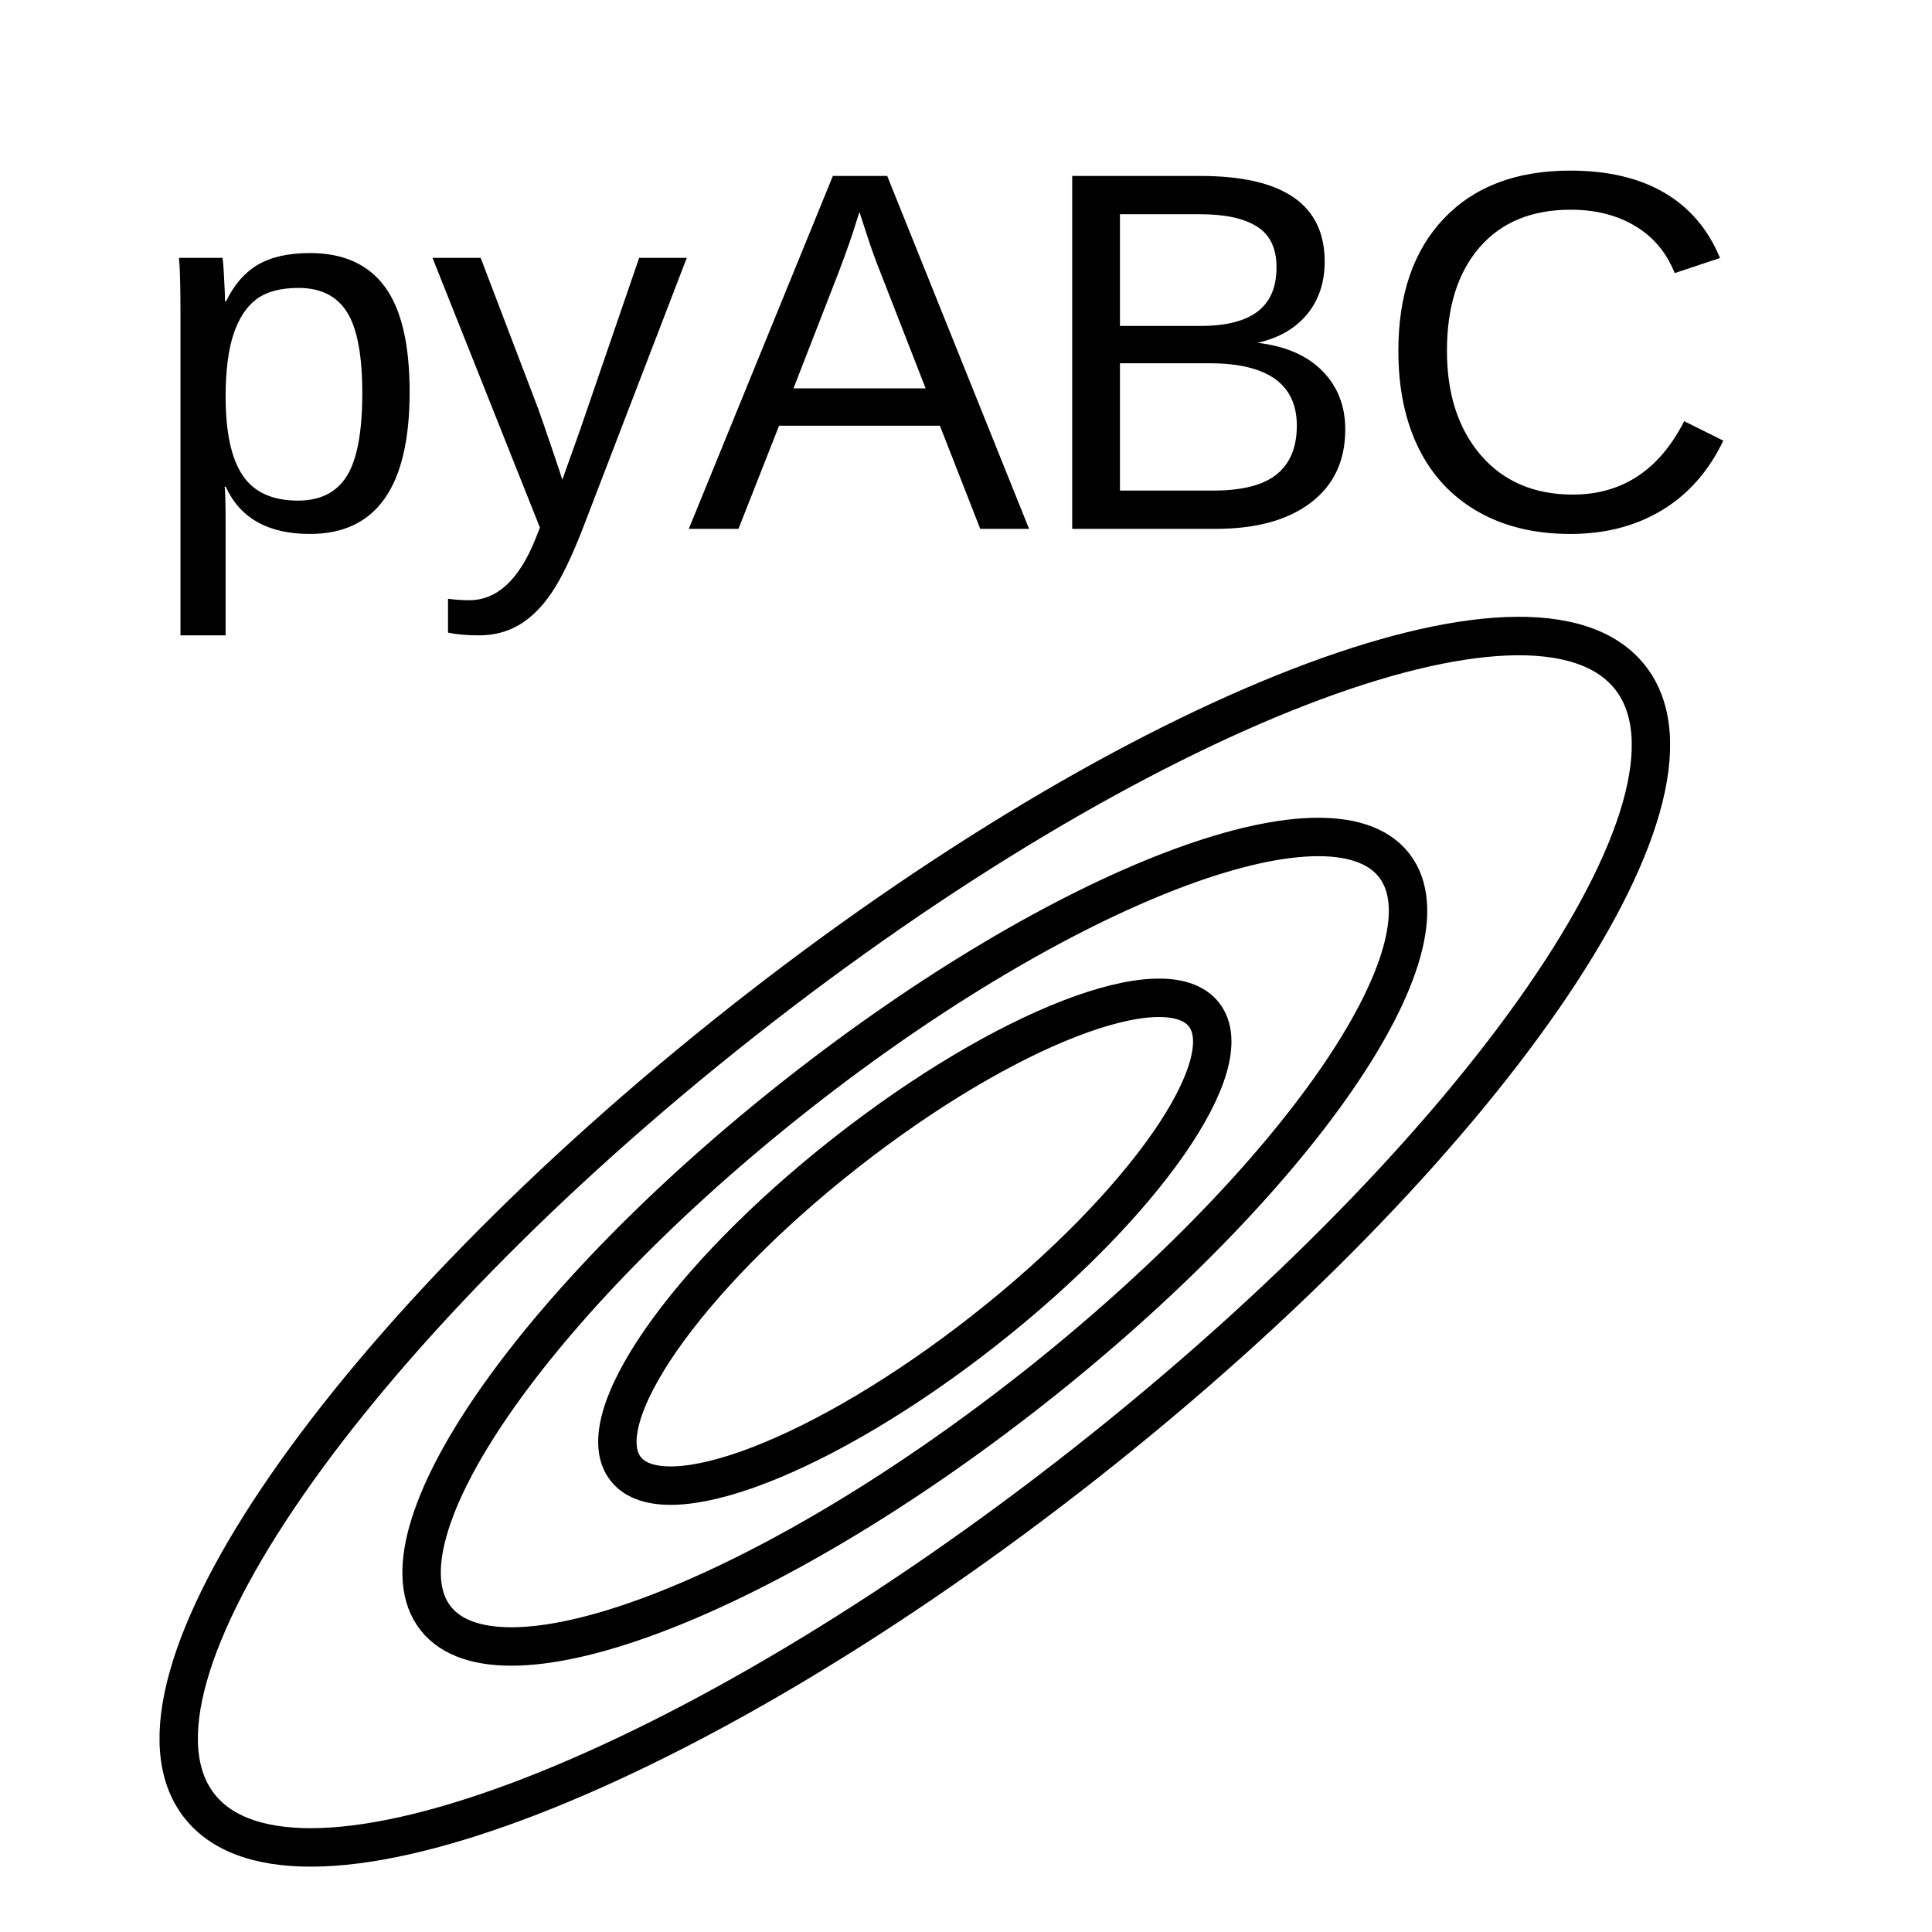
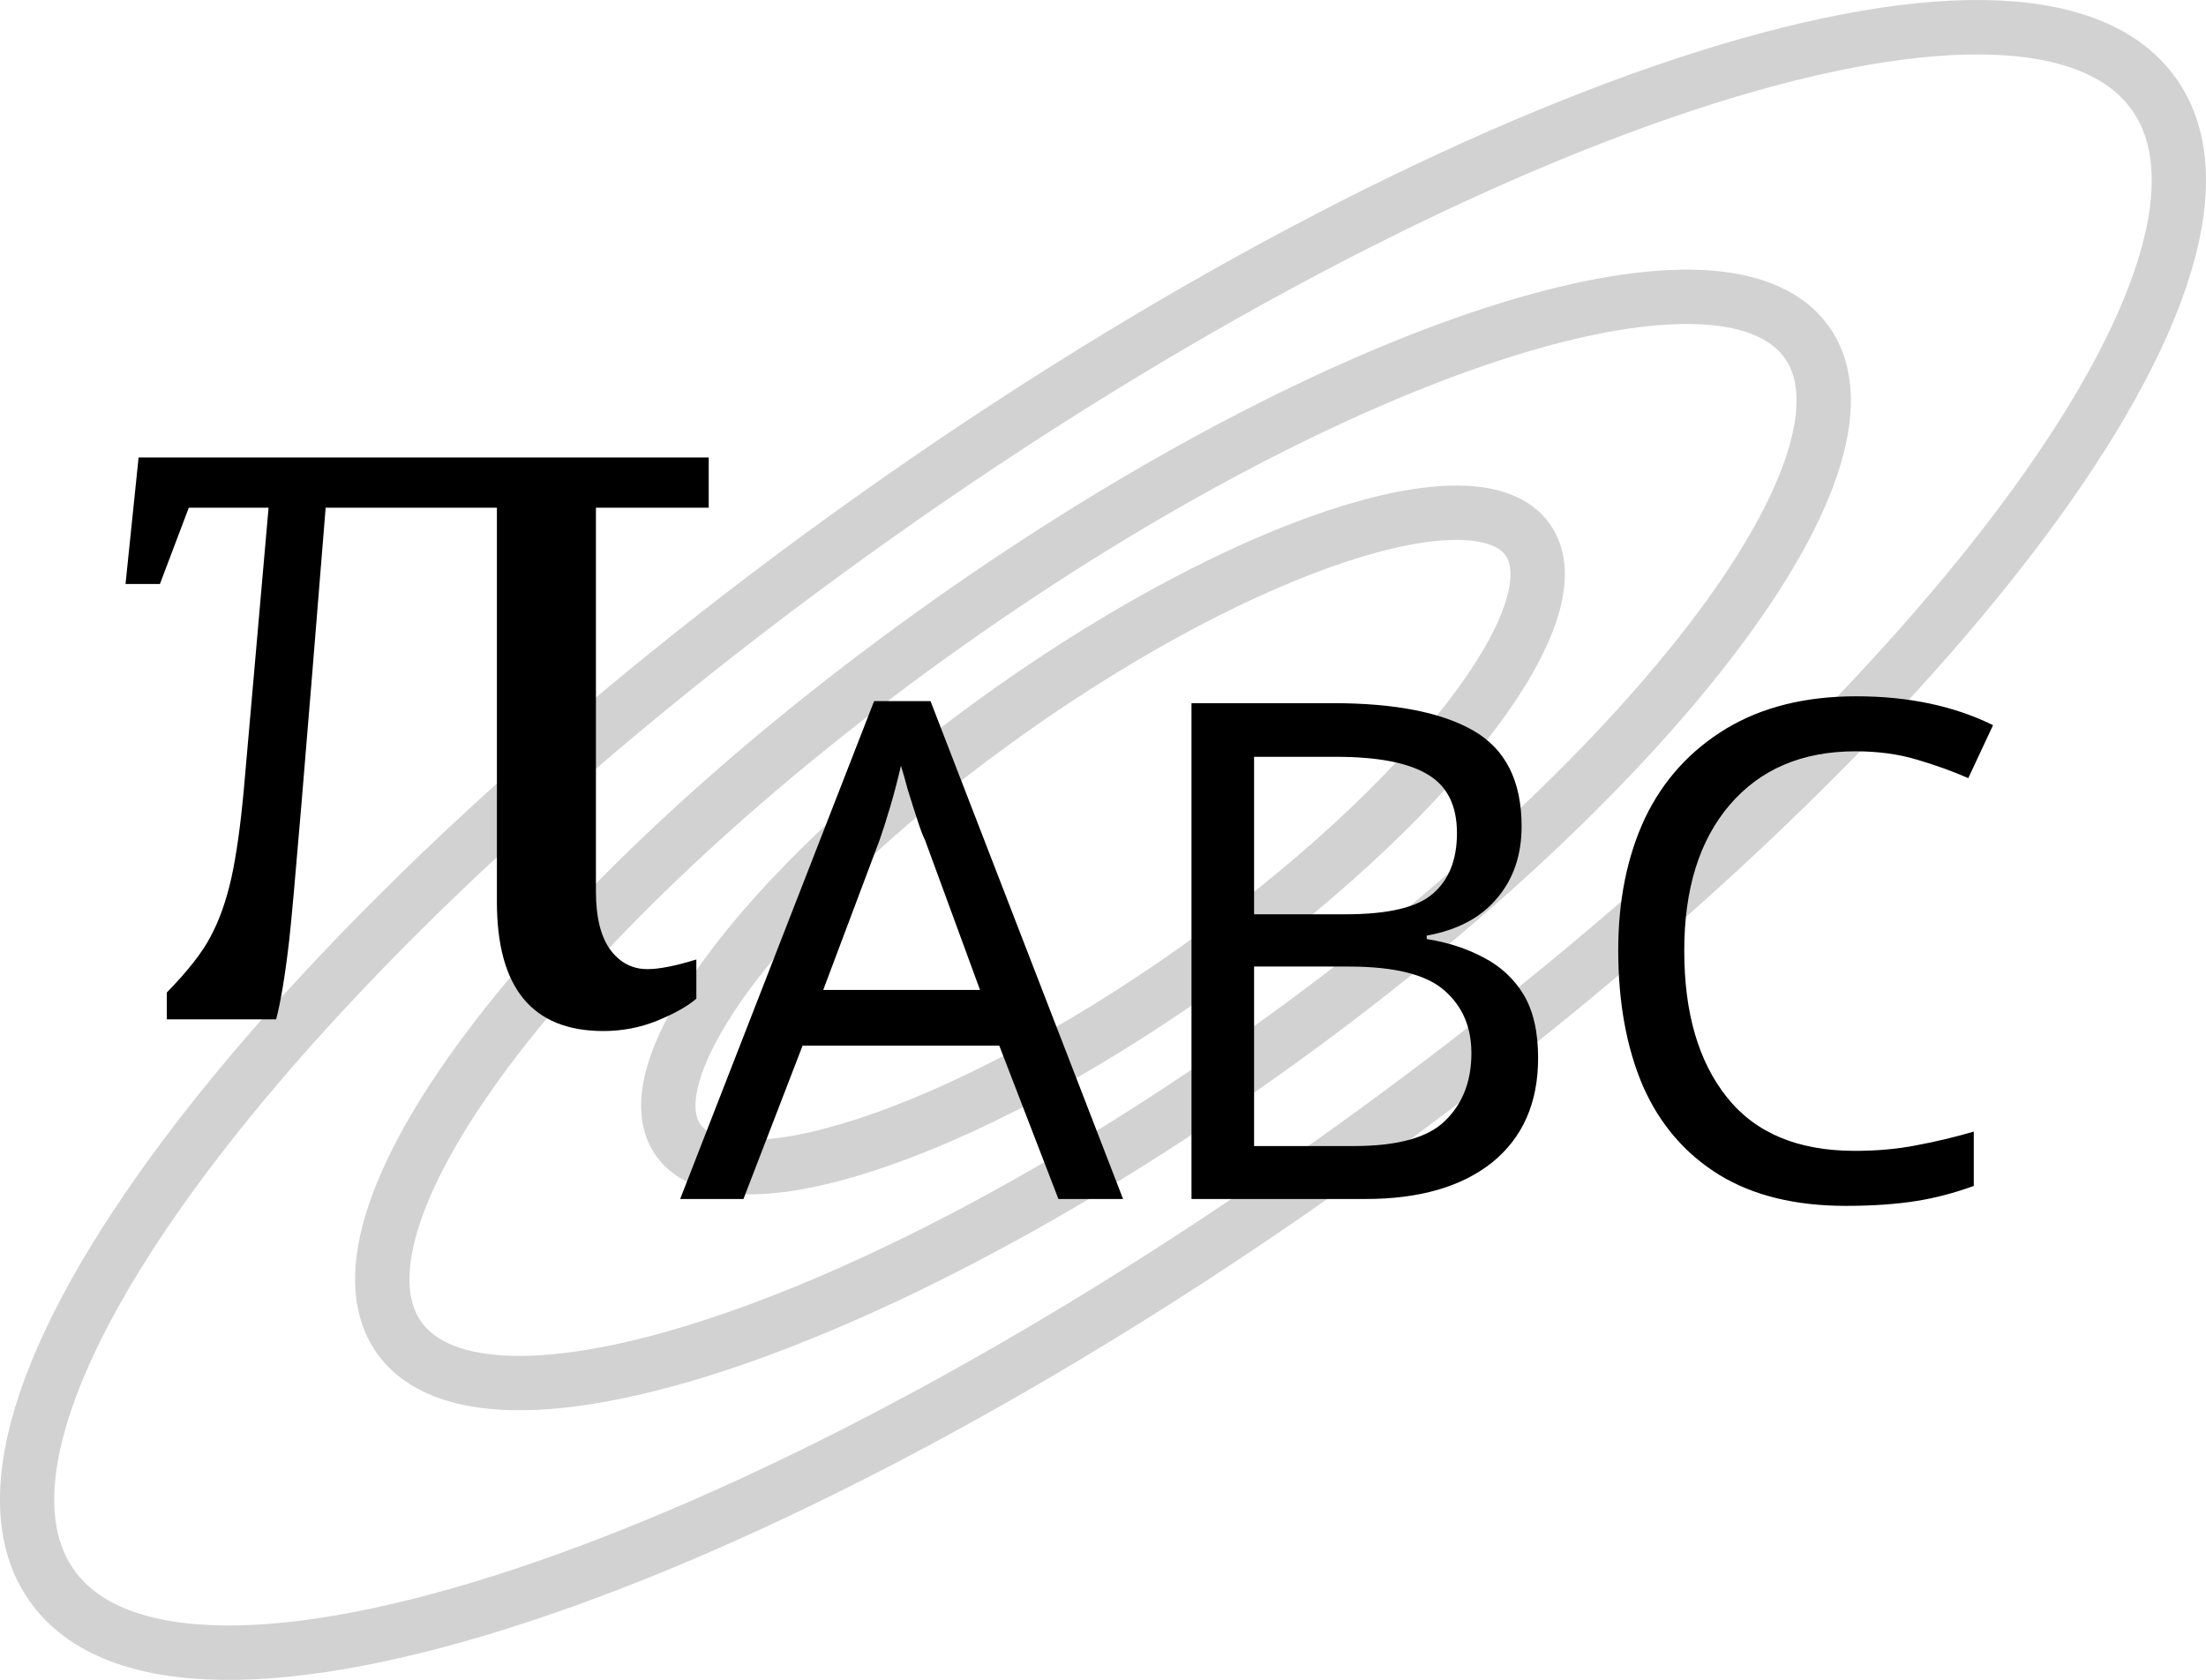
- <svg xmlns="http://www.w3.org/2000/svg" width="234.667" height="234.667" viewBox="0 0 220 220" id="svg2" version="1.1">
-   <defs id="defs4" />
-   <g id="layer1" transform="translate(0,-832.3622)">
-     <text xml:space="preserve" style="font-style:normal;font-variant:normal;font-weight:normal;font-stretch:normal;font-size:58.429px;line-height:1000%;font-family:Arial;-inkscape-font-specification:'Arial, Normal';text-align:start;letter-spacing:0px;word-spacing:0px;writing-mode:lr-tb;text-anchor:start;fill:#000000;fill-opacity:1;stroke:none;stroke-width:1px;stroke-linecap:butt;stroke-linejoin:miter;stroke-opacity:1" x="16.615" y="892.586" id="text4173">
-       <tspan id="tspan4175" x="16.615" y="892.586">pyABC</tspan>
-     </text>
-     <ellipse ry="12.828" rx="41.87" cy="830.001" cx="-519.767" id="path4233" style="opacity:1;fill:none;fill-opacity:1;stroke:#000000;stroke-width:4.375;stroke-linecap:square;stroke-linejoin:round;stroke-miterlimit:4;stroke-dasharray:none;stroke-dashoffset:0;stroke-opacity:1" transform="rotate(-38.16205)" />
-     <ellipse transform="rotate(-38.16205)" style="opacity:1;fill:none;fill-opacity:1;stroke:#000000;stroke-width:4.375;stroke-linecap:square;stroke-linejoin:round;stroke-miterlimit:4;stroke-dasharray:none;stroke-dashoffset:0;stroke-opacity:1" id="use4235" cx="-519.767" cy="830.001" rx="69.397" ry="21.454" />
-     <ellipse transform="matrix(0.7852796,-0.6191412,0.6166349,0.7872492,0,0)" style="opacity:1;fill:none;fill-opacity:1;stroke:#000000;stroke-width:4.375;stroke-linecap:square;stroke-linejoin:round;stroke-miterlimit:4;stroke-dasharray:none;stroke-dashoffset:0;stroke-opacity:1" id="use4246" cx="-518.448" cy="829.175" rx="103.749" ry="31.842" />
+ <svg xmlns="http://www.w3.org/2000/svg" width="50.12mm" height="38.169mm" viewBox="0 0 50.12 38.169" version="1.1" id="svg8">
+   <defs id="defs2" />
+   <g id="layer1" transform="translate(112.9394,-90.53368)">
+     <ellipse ry="3.62" rx="11.817" cy="38.802" cx="-135.031" id="path4233" style="opacity:1;fill:none;fill-opacity:1;stroke:#d2d2d2;stroke-width:1.235;stroke-linecap:square;stroke-linejoin:round;stroke-miterlimit:4;stroke-dasharray:none;stroke-dashoffset:0;stroke-opacity:1" transform="rotate(-35.24889)" />
+     <ellipse transform="rotate(-35.24889)" style="opacity:1;fill:none;fill-opacity:1;stroke:#d2d2d2;stroke-width:1.235;stroke-linecap:square;stroke-linejoin:round;stroke-miterlimit:4;stroke-dasharray:none;stroke-dashoffset:0;stroke-opacity:1" id="use4235" cx="-135.031" cy="38.802" rx="19.585" ry="6.055" />
+     <ellipse transform="matrix(0.8157311,-0.5784314,0.5758282,0.8175707,0,0)" style="opacity:1;fill:none;fill-opacity:1;stroke:#d2d2d2;stroke-width:1.235;stroke-linecap:square;stroke-linejoin:round;stroke-miterlimit:4;stroke-dasharray:none;stroke-dashoffset:0;stroke-opacity:1" id="use4246" cx="-134.97" cy="38.587" rx="29.28" ry="8.987" />
+     <g id="g865" transform="translate(0.9867519,2.619865)">
+       <text id="text835" y="111.074" x="-111.448" style="font-style:normal;font-variant:normal;font-weight:normal;font-stretch:normal;font-size:27.818px;line-height:1.25;font-family:Verdana;-inkscape-font-specification:Verdana;letter-spacing:0px;word-spacing:0px;fill:#000000;fill-opacity:1;stroke:none;stroke-width:1.739" xml:space="preserve">
+         <tspan style="font-style:normal;font-variant:normal;font-weight:normal;font-stretch:normal;font-family:'Times New Roman';-inkscape-font-specification:'Times New Roman, ';stroke-width:1.739" y="111.074" x="-111.448" id="tspan833">π</tspan>
+       </text>
+       <text id="text839" y="115.157" x="-98.472" style="font-style:normal;font-variant:normal;font-weight:normal;font-stretch:normal;font-size:15.782px;line-height:1.25;font-family:Verdana;-inkscape-font-specification:Verdana;letter-spacing:0px;word-spacing:0px;fill:#000000;fill-opacity:1;stroke:none;stroke-width:0.986" xml:space="preserve">
+         <tspan style="stroke-width:0.986" y="115.157" x="-98.472" id="tspan837">ABC</tspan>
+       </text>
+     </g>
  </g>
</svg>
